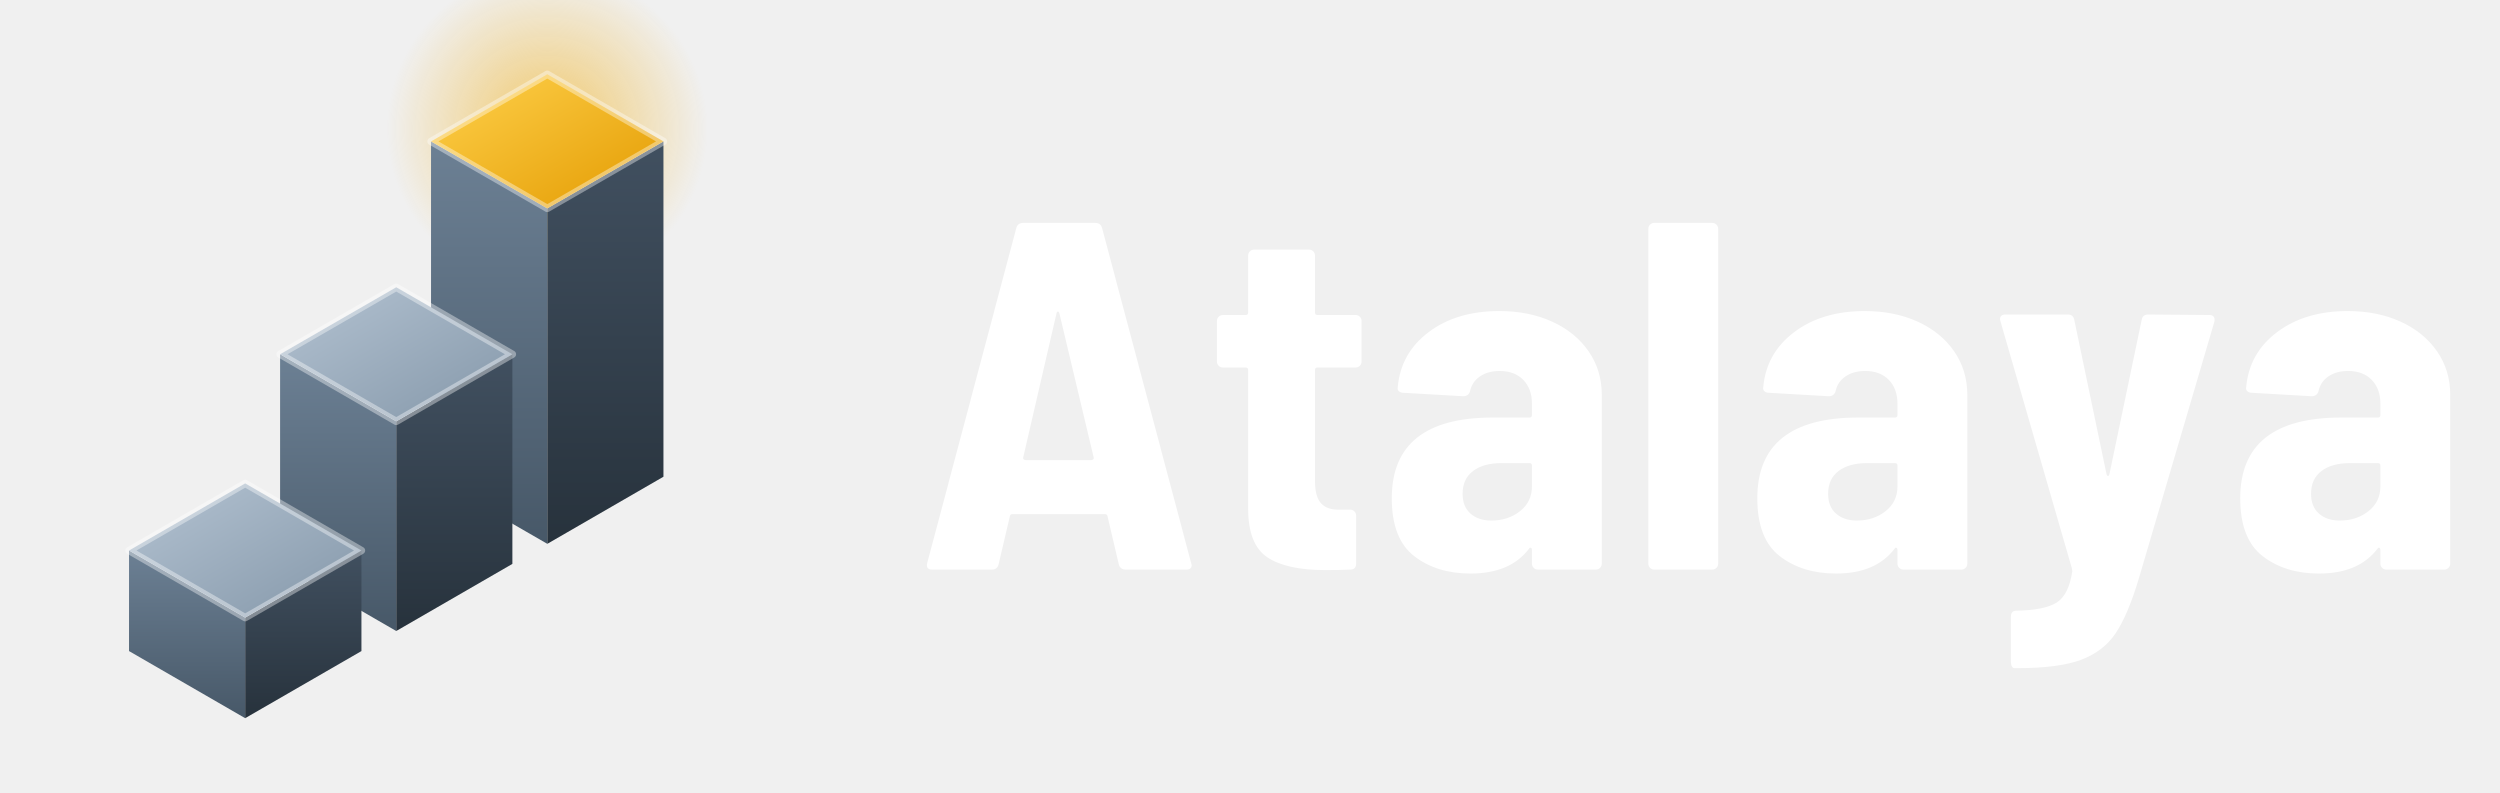
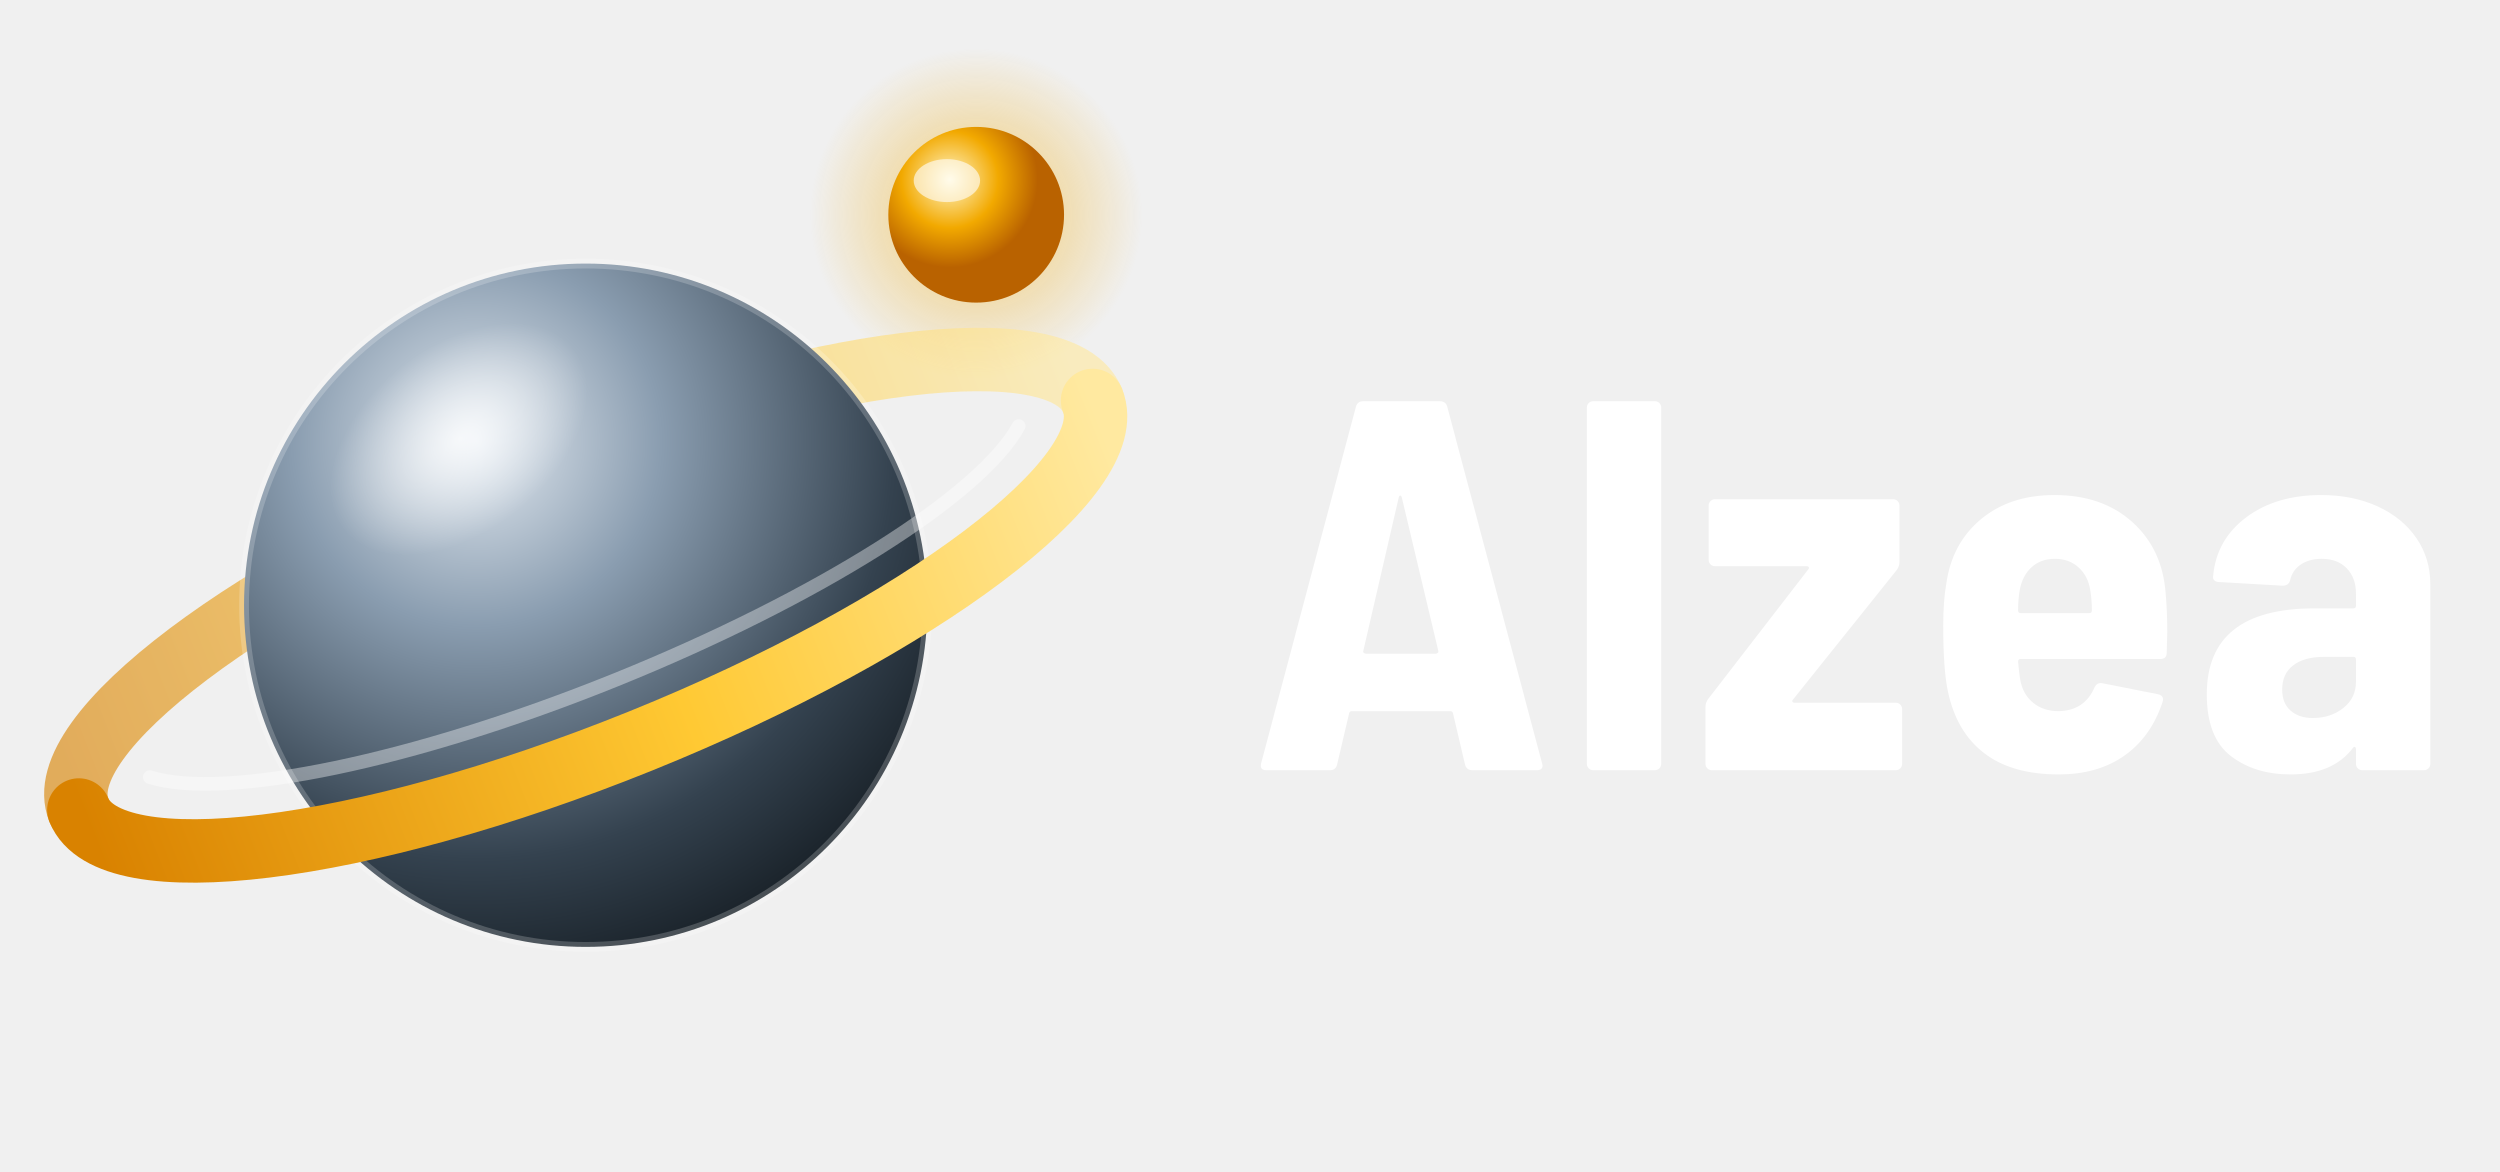
- <svg xmlns="http://www.w3.org/2000/svg" viewBox="0 0 201.9 64" role="img" aria-label="Atalaya">
+ <svg xmlns="http://www.w3.org/2000/svg" viewBox="0 0 256.1 120" role="img" aria-label="Alzea">
  <defs>
-     <linearGradient id="h-top" x1="0" y1="0" x2="1" y2="1">
-       <stop offset="0" style="stop-color:#B4C3D2" />
-       <stop offset="1" style="stop-color:#8497A9" />
+     <radialGradient id="j-s" cx=".34" cy=".26" r=".9">
+       <stop offset="0" stop-color="#E3EAF1" />
+       <stop offset=".3" stop-color="#8A9DB0" />
+       <stop offset=".68" stop-color="#34424F" />
+       <stop offset="1" stop-color="#0B1014" />
+     </radialGradient>
+     <radialGradient id="j-h" cx=".5" cy=".5">
+       <stop offset="0" stop-color="#fff" stop-opacity=".75" />
+       <stop offset="1" stop-color="#fff" stop-opacity="0" />
+     </radialGradient>
+     <linearGradient id="j-r" x1="0" y1="0" x2="1" y2="0">
+       <stop offset="0" stop-color="#D98200" />
+       <stop offset=".55" stop-color="#FFC933" />
+       <stop offset="1" stop-color="#FFE9A0" />
    </linearGradient>
-     <linearGradient id="h-left" x1="0" y1="0" x2="0" y2="1">
-       <stop offset="0" style="stop-color:#6C8094" />
-       <stop offset="1" style="stop-color:#475868" />
-     </linearGradient>
-     <linearGradient id="h-right" x1="0" y1="0" x2="0" y2="1">
-       <stop offset="0" style="stop-color:#415060" />
-       <stop offset="1" style="stop-color:#27323C" />
-     </linearGradient>
-     <linearGradient id="h-amber" x1="0" y1="0" x2="1" y2="1">
-       <stop offset="0" style="stop-color:#FFD24D" />
-       <stop offset="1" style="stop-color:#E39A00" />
-     </linearGradient>
-     <radialGradient id="h-glow">
+     <radialGradient id="j-a" cx=".35" cy=".3">
+       <stop offset="0" stop-color="#FFF6CC" />
+       <stop offset=".55" stop-color="#F2A900" />
+       <stop offset="1" stop-color="#B96200" />
+     </radialGradient>
+     <radialGradient id="j-g">
      <stop offset="0" stop-color="#F2A900" stop-opacity=".55" />
      <stop offset="1" stop-color="#F2A900" stop-opacity="0" />
    </radialGradient>
  </defs>
-   <circle cx="44.20" cy="10.42" r="13" fill="url(#h-glow)" />
-   <polygon points="34.81,38.50 44.20,43.92 44.20,16.83 34.81,11.42" fill="url(#h-left)" />
-   <polygon points="44.20,43.92 53.58,38.50 53.58,11.42 44.20,16.83" fill="url(#h-right)" />
-   <polygon points="34.81,11.42 44.20,16.83 53.58,11.42 44.20,6.00" fill="url(#h-amber)" stroke="rgba(255,255,255,.38)" stroke-width=".6" stroke-linejoin="round" />
-   <polygon points="22.62,45.54 32.00,50.96 32.00,34.03 22.62,28.61" fill="url(#h-left)" />
-   <polygon points="32.00,50.96 41.38,45.54 41.38,28.61 32.00,34.03" fill="url(#h-right)" />
-   <polygon points="22.62,28.61 32.00,34.03 41.38,28.61 32.00,23.20" fill="url(#h-top)" stroke="rgba(255,255,255,.38)" stroke-width=".6" stroke-linejoin="round" />
-   <polygon points="10.42,52.58 19.80,58.00 19.80,49.88 10.42,44.46" fill="url(#h-left)" />
-   <polygon points="19.80,58.00 29.19,52.58 29.19,44.46 19.80,49.88" fill="url(#h-right)" />
-   <polygon points="10.42,44.46 19.80,49.88 29.19,44.46 19.80,39.04" fill="url(#h-top)" stroke="rgba(255,255,255,.38)" stroke-width=".6" stroke-linejoin="round" />
-   <path d="M90.36 45.6 89.44 41.68Q89.4 41.52 89.24 41.52H81.76Q81.6 41.52 81.56 41.68L80.64 45.6Q80.52 46.0 80.12 46.0H75.28Q74.76 46.0 74.88 45.48L82.08 18.4Q82.2 18.0 82.64 18.0H88.44Q88.88 18.0 89.0 18.4L96.2 45.48L96.24 45.64Q96.24 46.0 95.8 46.0H90.92Q90.48 46.0 90.36 45.6ZM82.84 37.16H88.12Q88.2 37.16 88.28 37.1Q88.36 37.04 88.32 36.92L85.56 25.32Q85.52 25.16 85.44 25.16Q85.36 25.16 85.32 25.32L82.64 36.92Q82.6 37.04 82.68 37.1Q82.76 37.16 82.84 37.16ZM109.48 29.68H106.4Q106.2 29.68 106.2 29.88V38.88Q106.2 40.12 106.7 40.66Q107.2 41.2 108.24 41.16H109.04Q109.24 41.16 109.38 41.3Q109.52 41.44 109.52 41.64V45.52Q109.52 46.0 109.04 46.0Q108.36 46.04 107.04 46.04Q103.88 46.04 102.34 45.0Q100.8 43.96 100.8 41.08V29.88Q100.8 29.68 100.6 29.68H98.76Q98.56 29.68 98.42 29.54Q98.28 29.4 98.28 29.2V25.92Q98.28 25.72 98.42 25.58Q98.56 25.44 98.76 25.44H100.6Q100.8 25.44 100.8 25.24V20.64Q100.8 20.44 100.94 20.3Q101.08 20.16 101.28 20.16H105.72Q105.92 20.16 106.06 20.3Q106.2 20.44 106.2 20.64V25.24Q106.2 25.44 106.4 25.44H109.48Q109.68 25.44 109.82 25.58Q109.96 25.72 109.96 25.92V29.2Q109.96 29.4 109.82 29.54Q109.68 29.68 109.48 29.68ZM129.36 31.88V45.52Q129.36 45.72 129.22 45.86Q129.08 46.0 128.88 46.0H124.2Q124.0 46.0 123.86 45.86Q123.72 45.72 123.72 45.52V44.4Q123.72 44.28 123.64 44.24Q123.56 44.2 123.48 44.32Q121.96 46.32 118.76 46.32Q116.04 46.32 114.22 44.92Q112.4 43.52 112.4 40.24Q112.4 33.72 120.56 33.72H123.52Q123.72 33.72 123.72 33.52V32.6Q123.72 31.4 123.02 30.68Q122.32 29.96 121.12 29.96Q120.16 29.96 119.52 30.4Q118.88 30.84 118.72 31.6Q118.6 32.0 118.16 32.0L113.32 31.72Q113.12 31.72 112.98 31.6Q112.84 31.48 112.88 31.28Q113.12 28.52 115.38 26.82Q117.64 25.12 121.08 25.12Q123.48 25.12 125.36 25.98Q127.24 26.84 128.3 28.38Q129.36 29.92 129.36 31.88ZM123.72 39.28V37.6Q123.72 37.4 123.52 37.4H121.28Q119.8 37.4 118.96 38.04Q118.12 38.68 118.12 39.88Q118.12 40.92 118.76 41.48Q119.4 42.04 120.44 42.04Q121.8 42.04 122.76 41.28Q123.72 40.52 123.72 39.28ZM133.12 45.52V18.48Q133.12 18.28 133.26 18.14Q133.4 18.0 133.6 18.0H138.28Q138.48 18.0 138.62 18.14Q138.76 18.28 138.76 18.48V45.52Q138.76 45.72 138.62 45.86Q138.48 46.0 138.28 46.0H133.6Q133.4 46.0 133.26 45.86Q133.12 45.72 133.12 45.52ZM158.88 31.88V45.52Q158.88 45.72 158.74 45.86Q158.6 46.0 158.4 46.0H153.72Q153.52 46.0 153.38 45.86Q153.24 45.72 153.24 45.52V44.4Q153.24 44.28 153.16 44.24Q153.08 44.2 153.0 44.32Q151.48 46.32 148.28 46.32Q145.56 46.32 143.74 44.92Q141.92 43.52 141.92 40.24Q141.92 33.72 150.08 33.72H153.04Q153.24 33.72 153.24 33.52V32.6Q153.24 31.4 152.54 30.68Q151.84 29.96 150.64 29.96Q149.68 29.96 149.04 30.4Q148.4 30.84 148.24 31.6Q148.12 32.0 147.68 32.0L142.84 31.72Q142.64 31.72 142.5 31.6Q142.36 31.48 142.4 31.28Q142.64 28.52 144.9 26.82Q147.16 25.12 150.6 25.12Q153.0 25.12 154.88 25.98Q156.76 26.84 157.82 28.38Q158.88 29.92 158.88 31.88ZM153.24 39.28V37.6Q153.24 37.4 153.04 37.4H150.8Q149.32 37.4 148.48 38.04Q147.64 38.68 147.64 39.88Q147.64 40.92 148.28 41.48Q148.92 42.04 149.96 42.04Q151.32 42.04 152.28 41.28Q153.24 40.52 153.24 39.28ZM162.4 53.48V49.8Q162.4 49.32 162.84 49.32Q165.12 49.28 166.1 48.66Q167.08 48.04 167.36 46.12L167.32 45.88L161.56 25.96L161.52 25.8Q161.52 25.4 161.96 25.4H167Q167.44 25.4 167.52 25.84L170.12 38.28Q170.16 38.44 170.24 38.44Q170.32 38.44 170.36 38.28L172.96 25.84Q173.04 25.4 173.48 25.4L178.44 25.44Q178.68 25.44 178.78 25.58Q178.88 25.72 178.84 25.96L172.72 46.76Q171.84 49.68 170.86 51.14Q169.88 52.6 168.08 53.28Q166.28 53.96 162.92 53.96H162.68Q162.56 53.96 162.48 53.82Q162.4 53.68 162.4 53.48ZM197.88 31.88V45.52Q197.88 45.72 197.74 45.86Q197.6 46.0 197.4 46.0H192.72Q192.52 46.0 192.38 45.86Q192.24 45.72 192.24 45.52V44.4Q192.24 44.28 192.16 44.24Q192.08 44.2 192.0 44.32Q190.48 46.32 187.28 46.32Q184.56 46.32 182.74 44.92Q180.92 43.52 180.92 40.24Q180.92 33.72 189.08 33.72H192.04Q192.24 33.72 192.24 33.52V32.6Q192.24 31.4 191.54 30.68Q190.84 29.96 189.64 29.96Q188.68 29.96 188.04 30.4Q187.4 30.84 187.24 31.6Q187.12 32.0 186.68 32.0L181.84 31.72Q181.64 31.72 181.5 31.6Q181.36 31.48 181.4 31.28Q181.64 28.52 183.9 26.82Q186.16 25.12 189.6 25.12Q192.0 25.12 193.88 25.98Q195.76 26.84 196.82 28.38Q197.88 29.92 197.88 31.88ZM192.24 39.28V37.6Q192.24 37.4 192.04 37.4H189.8Q188.32 37.4 187.48 38.04Q186.64 38.68 186.64 39.88Q186.64 40.92 187.28 41.48Q187.92 42.04 188.96 42.04Q190.32 42.04 191.28 41.28Q192.24 40.52 192.24 39.28Z" fill="#FFFFFF" />
+   <circle cx="100" cy="22" r="17" fill="url(#j-g)" />
+   <g transform="rotate(-22 60 62)">
+     <path d="M4 62A56 15 0 0 1 116 62" fill="none" stroke="url(#j-r)" stroke-width="6.5" stroke-linecap="round" opacity=".62" />
+   </g>
+   <circle cx="60" cy="62" r="35" fill="url(#j-s)" stroke="rgba(255,255,255,.2)" stroke-width="1" />
+   <ellipse cx="47" cy="45" rx="15" ry="9.5" transform="rotate(-38 47 45)" fill="url(#j-h)" />
+   <g transform="rotate(-22 60 62)">
+     <path d="M4 62A56 15 0 0 0 116 62" fill="none" stroke="url(#j-r)" stroke-width="6.5" stroke-linecap="round" />
+     <path d="M12 64A50 12 0 0 0 108 64" fill="none" stroke="#fff" stroke-opacity=".38" stroke-width="1.4" stroke-linecap="round" transform="translate(0 -2.4)" />
+   </g>
+   <circle cx="100" cy="22" r="9" fill="url(#j-a)" />
+   <ellipse cx="97" cy="18.5" rx="3.4" ry="2.2" fill="#fff" opacity=".6" />
+   <path d="M150.086 78.36 148.844 73.068Q148.79 72.852 148.574 72.852H138.476Q138.26 72.852 138.206 73.068L136.964 78.36Q136.802 78.9 136.262 78.9H129.728Q129.026 78.9 129.188 78.198L138.908 41.64Q139.07 41.1 139.664 41.1H147.494Q148.088 41.1 148.25 41.64L157.97 78.198L158.024 78.414Q158.024 78.9 157.43 78.9H150.842Q150.248 78.9 150.086 78.36ZM139.934 66.966H147.062Q147.17 66.966 147.278 66.885Q147.386 66.804 147.332 66.642L143.606 50.982Q143.552 50.766 143.444 50.766Q143.336 50.766 143.282 50.982L139.664 66.642Q139.61 66.804 139.718 66.885Q139.826 66.966 139.934 66.966ZM162.56 78.252V41.748Q162.56 41.478 162.749 41.289Q162.938 41.1 163.208 41.1H169.526Q169.796 41.1 169.985 41.289Q170.174 41.478 170.174 41.748V78.252Q170.174 78.522 169.985 78.711Q169.796 78.9 169.526 78.9H163.208Q162.938 78.9 162.749 78.711Q162.56 78.522 162.56 78.252ZM174.71 78.252V72.42Q174.71 71.988 174.98 71.61L185.24 58.326Q185.348 58.218 185.294 58.11Q185.24 58.002 185.078 58.002H175.682Q175.412 58.002 175.223 57.813Q175.034 57.624 175.034 57.354V51.792Q175.034 51.522 175.223 51.333Q175.412 51.144 175.682 51.144H193.934Q194.204 51.144 194.393 51.333Q194.582 51.522 194.582 51.792V57.57Q194.582 58.002 194.312 58.38L183.674 71.664Q183.566 71.772 183.62 71.88Q183.674 71.988 183.836 71.988H194.204Q194.474 71.988 194.663 72.177Q194.852 72.366 194.852 72.636V78.252Q194.852 78.522 194.663 78.711Q194.474 78.9 194.204 78.9H175.358Q175.088 78.9 174.899 78.711Q174.71 78.522 174.71 78.252ZM222.014 64.752 221.96 66.858Q221.96 67.506 221.312 67.506H207.002Q206.732 67.506 206.732 67.776Q206.84 69.018 206.948 69.612Q207.218 71.124 208.271 71.988Q209.324 72.852 210.89 72.852Q213.536 72.798 214.562 70.422Q214.832 69.882 215.372 69.99L221.096 71.124Q221.744 71.286 221.528 71.934Q220.34 75.498 217.613 77.415Q214.886 79.332 210.89 79.332Q206.084 79.332 203.249 77.145Q200.414 74.958 199.55 70.854Q199.064 68.64 199.064 64.104Q199.064 61.512 199.388 59.73Q199.982 55.626 202.952 53.169Q205.922 50.712 210.458 50.712Q215.372 50.712 218.45 53.493Q221.528 56.274 221.852 60.81Q222.014 62.592 222.014 64.752ZM206.894 60.486Q206.732 61.458 206.732 62.538Q206.732 62.808 207.002 62.808H214.022Q214.292 62.808 214.292 62.538Q214.292 61.458 214.13 60.486Q213.914 59.028 212.942 58.137Q211.97 57.246 210.512 57.246Q209.054 57.246 208.109 58.11Q207.164 58.974 206.894 60.486ZM248.96 59.838V78.252Q248.96 78.522 248.771 78.711Q248.582 78.9 248.312 78.9H241.994Q241.724 78.9 241.535 78.711Q241.346 78.522 241.346 78.252V76.74Q241.346 76.578 241.238 76.524Q241.13 76.47 241.022 76.632Q238.97 79.332 234.65 79.332Q230.978 79.332 228.521 77.442Q226.064 75.552 226.064 71.124Q226.064 62.322 237.08 62.322H241.076Q241.346 62.322 241.346 62.052V60.81Q241.346 59.19 240.401 58.218Q239.456 57.246 237.836 57.246Q236.54 57.246 235.676 57.84Q234.812 58.434 234.596 59.46Q234.434 60 233.84 60L227.306 59.622Q227.036 59.622 226.847 59.46Q226.658 59.298 226.712 59.028Q227.036 55.302 230.087 53.007Q233.138 50.712 237.782 50.712Q241.022 50.712 243.56 51.873Q246.098 53.034 247.529 55.113Q248.96 57.192 248.96 59.838ZM241.346 69.828V67.56Q241.346 67.29 241.076 67.29H238.052Q236.054 67.29 234.92 68.154Q233.786 69.018 233.786 70.638Q233.786 72.042 234.65 72.798Q235.514 73.554 236.918 73.554Q238.754 73.554 240.05 72.528Q241.346 71.502 241.346 69.828Z" fill="#FFFFFF" />
</svg>
